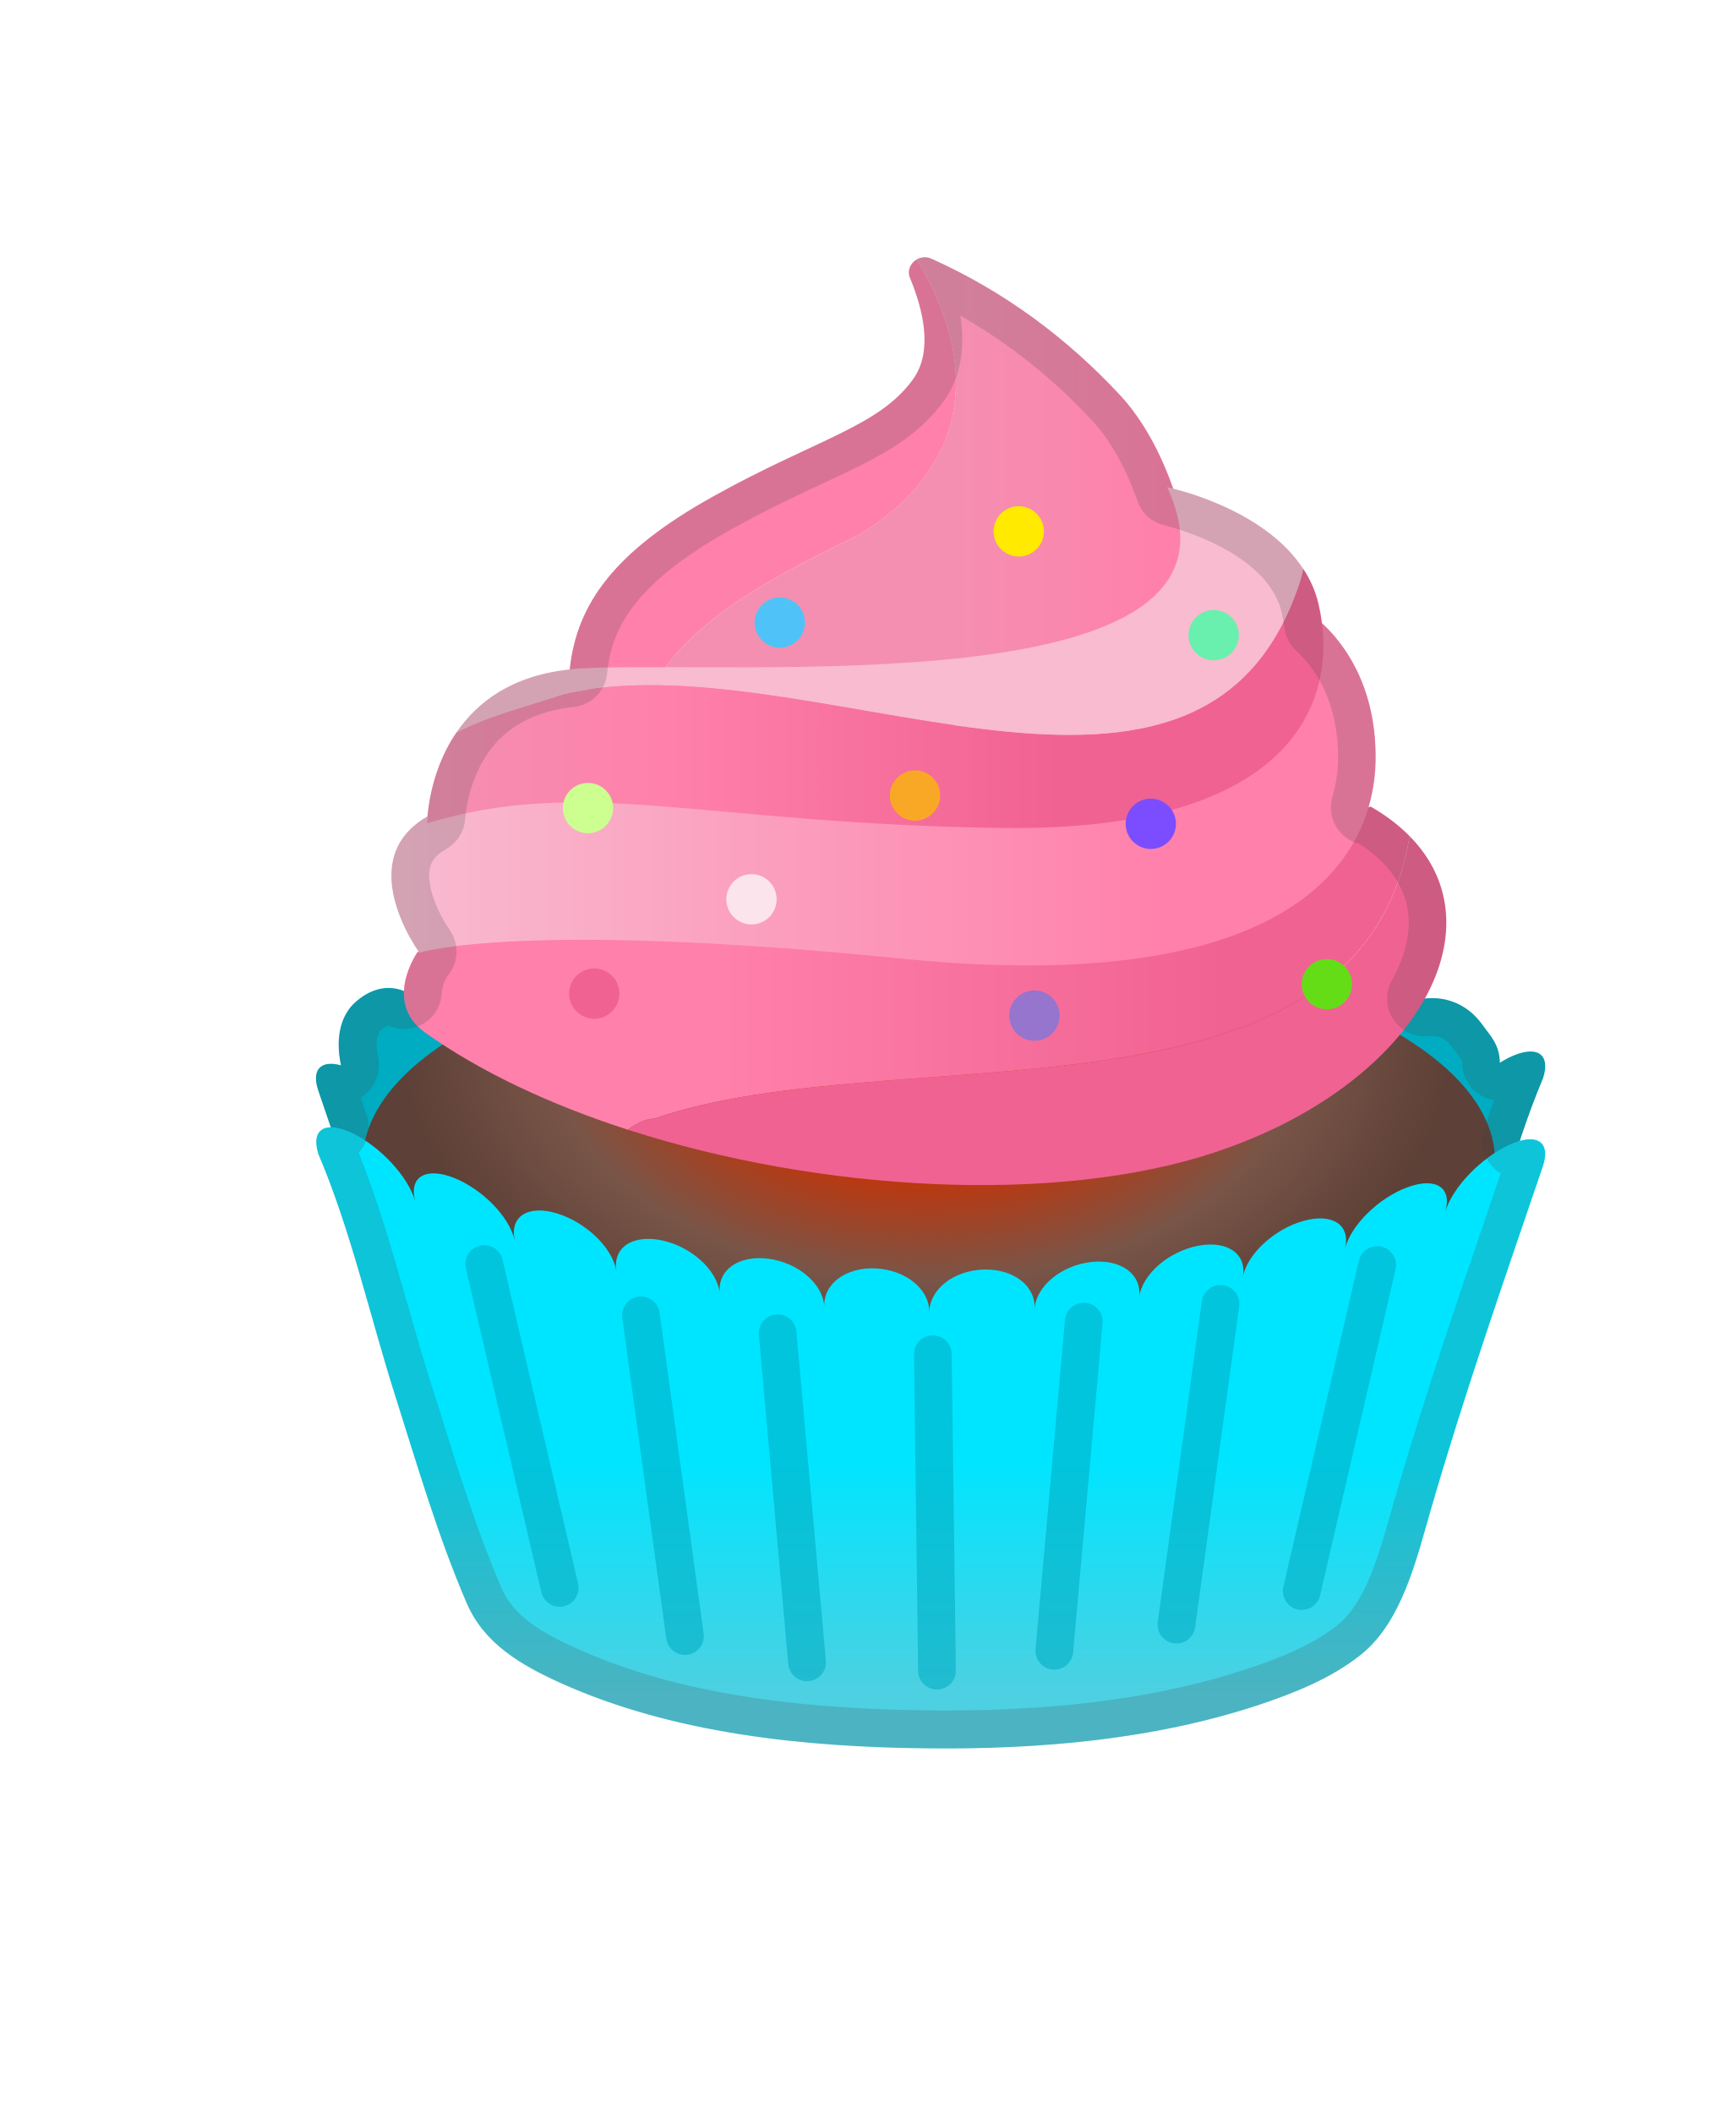
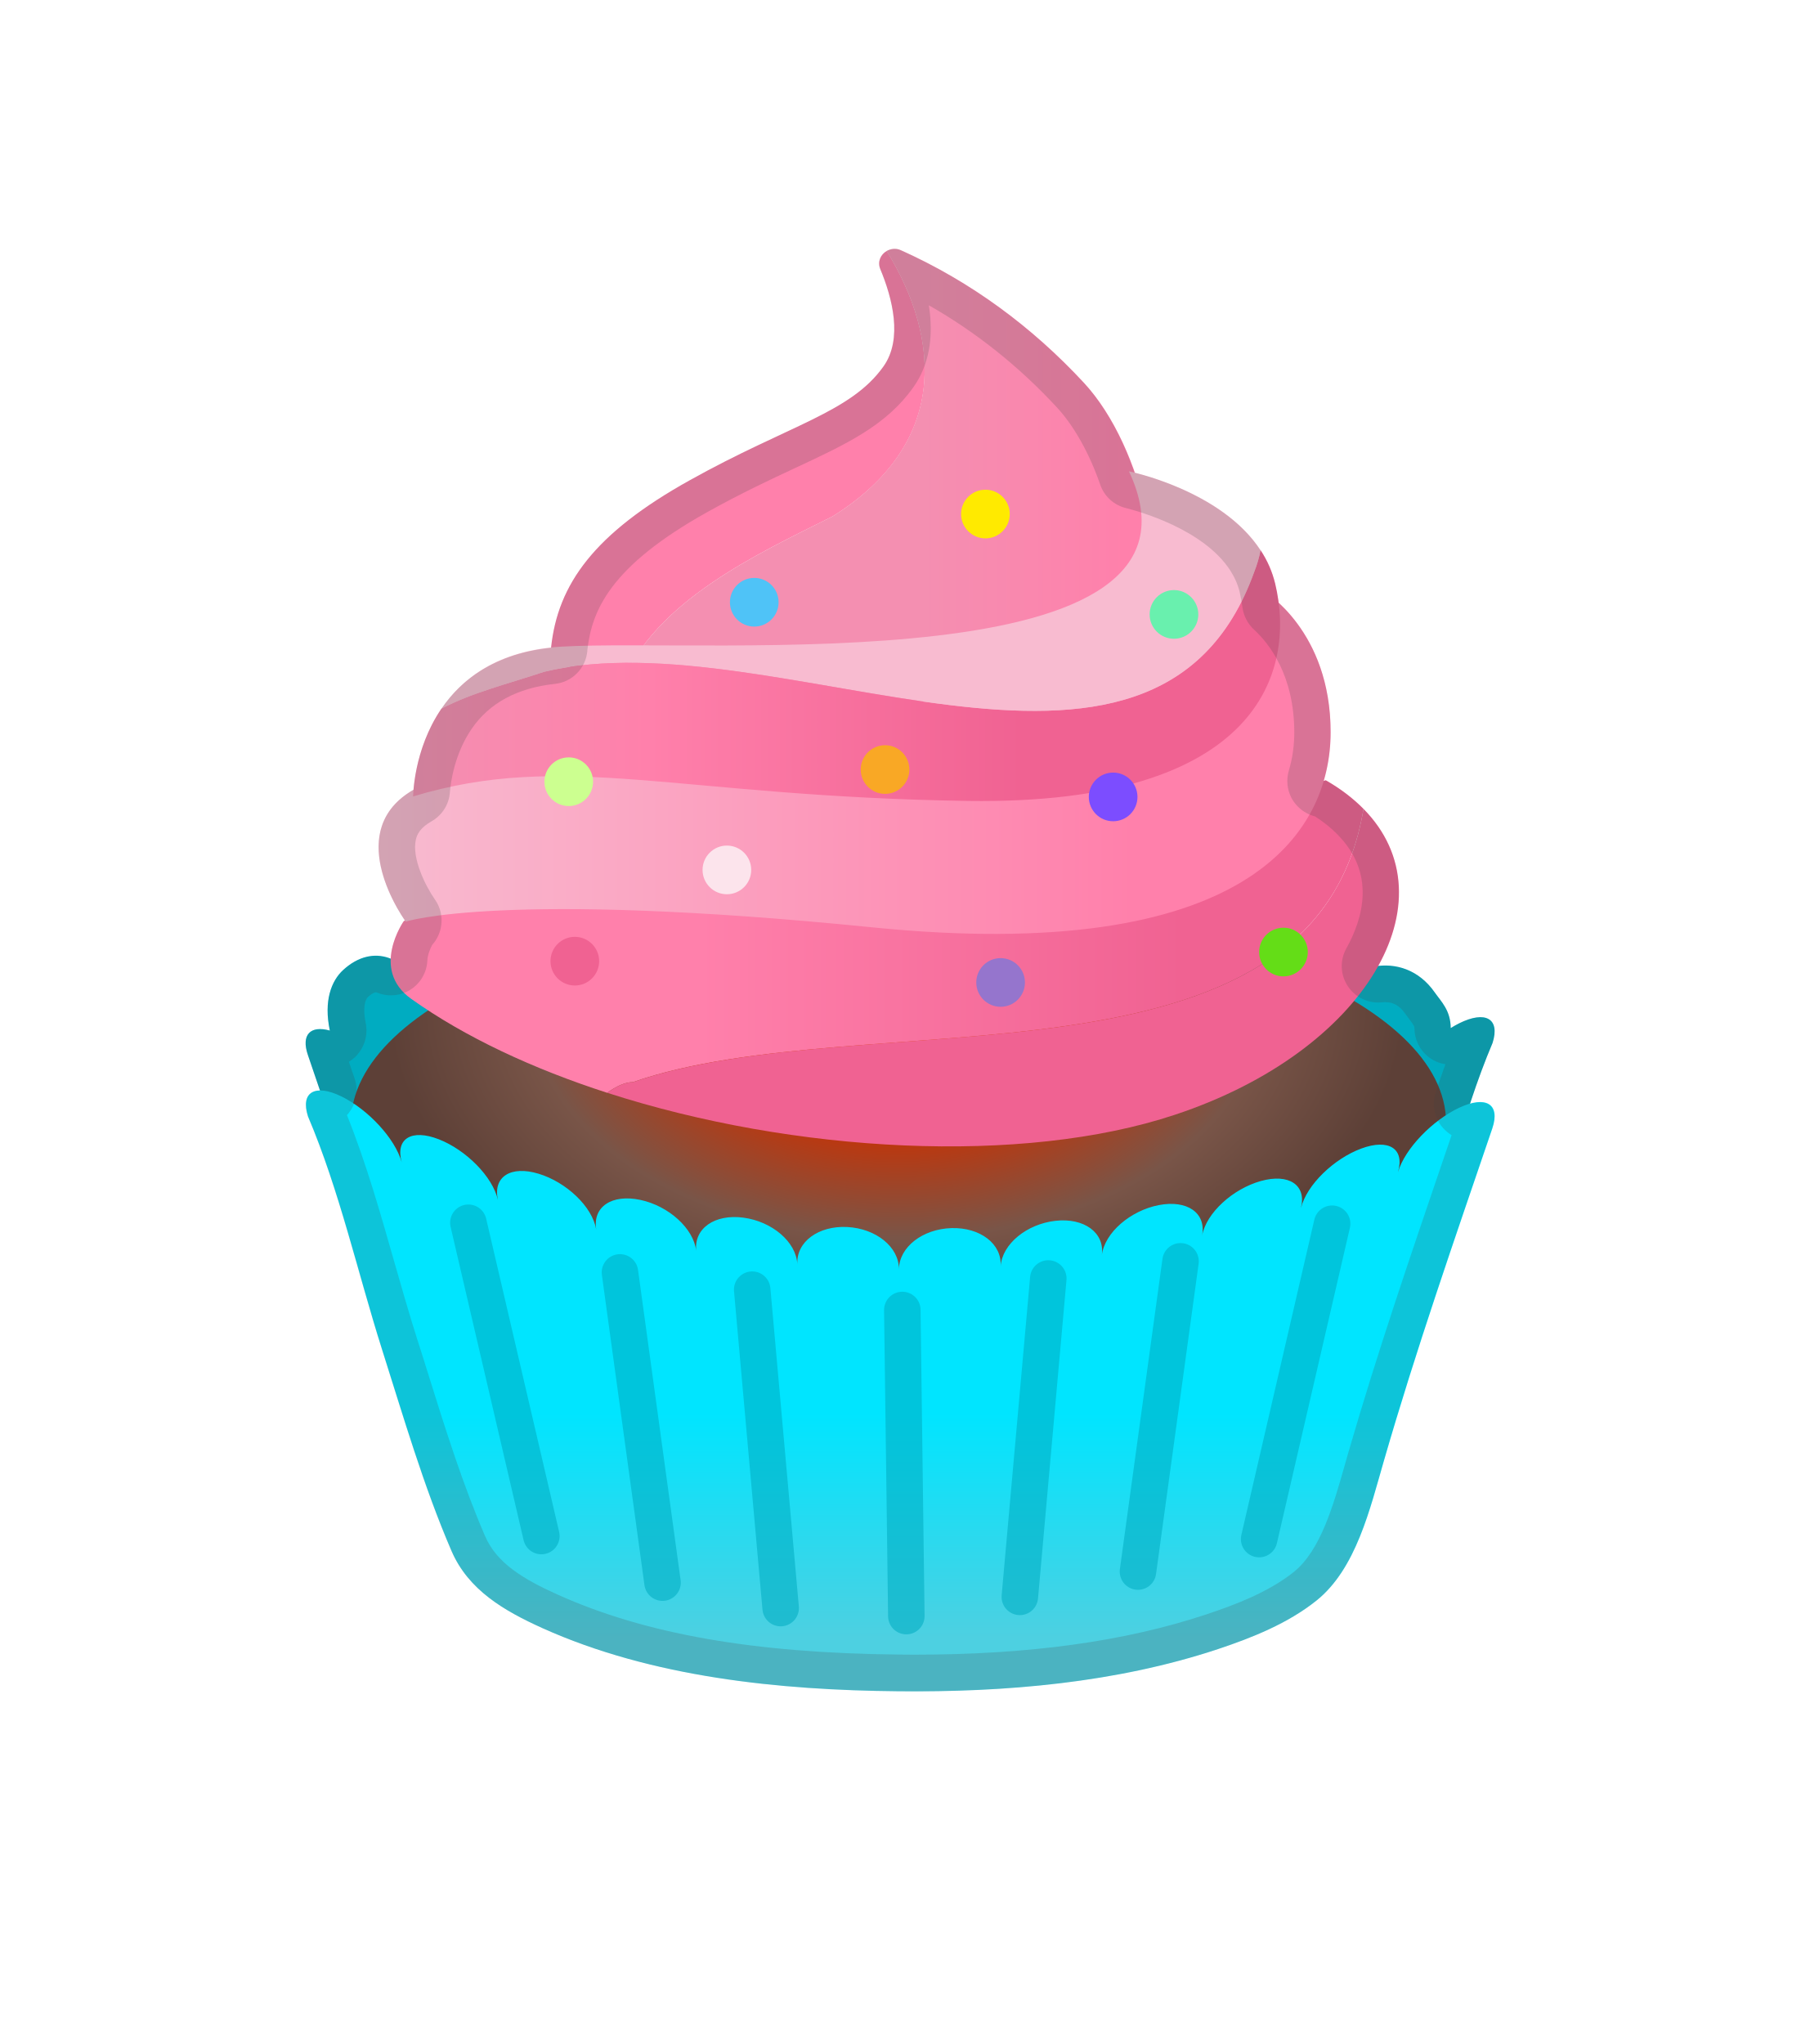
- <svg xmlns="http://www.w3.org/2000/svg" height="100" viewBox="-10 -15 138 168">
+ <svg xmlns="http://www.w3.org/2000/svg" height="100" viewBox="-10 -15 148 168">
  <path d="M109.94 69.11c-.23.11-.46.25-.69.39c-.01-1.46-.78-2.17-1.32-2.94c-2.6-3.72-7.62-2.31-9.1 1.11c-.2.47 3.06 4.72 2.92 5.18c-2.16.97-4.24 3.2-4.66 5.15c.43-2.01-1.07-2.95-3.34-2.2s-4.42 2.91-4.73 4.91c.32-2-1.3-3.09-3.62-2.53s-4.39 2.55-4.6 4.54c.21-1.99-1.53-3.24-3.87-2.89s-4.34 2.17-4.44 4.15c.09-1.99-1.75-3.4-4.11-3.27s-4.27 1.77-4.25 3.76c-.02-1.98-1.96-3.58-4.32-3.66s-4.18 1.37-4.05 3.36c-.13-1.99-2.17-3.76-4.51-4.06c-2.35-.3-4.06.98-3.82 2.97c-.24-1.99-2.36-3.94-4.68-4.45s-3.92.61-3.57 2.61c-.35-1.99-2.54-4.11-4.83-4.82c-2.29-.7-3.77.27-3.3 2.27c-.46-2-5.51-10.45-6.06-11.7c-1.48-3.42-4.33-4.5-6.77-2.28c-1 .91-1.62 2.56-1.11 4.99c-1.59-.44-2.38.33-1.8 2.02c3.17 9.26 6.3 18.68 8.9 28.15c1.11 4.05 2.26 9.3 5.52 12.32c2.34 2.16 5.26 3.66 8.07 4.87c8.39 3.6 17.7 4.7 26.37 4.76c9.28.06 21.08-2.18 29.29-6.85c3.11-1.76 6.07-3.81 7.46-7.26c2.29-5.72 3.95-11.72 5.7-17.46c1.99-6.52 3.49-13.44 6.07-19.53c.64-2-.58-2.69-2.75-1.61z" fill="#00ACC1" />
  <radialGradient id="a" cx="63.667" cy="67.667" r="26.685" gradientTransform="matrix(0 1 -1.5658 0 169.62 4)" gradientUnits="userSpaceOnUse">
    <stop stop-color="#E65100" offset="0" />
    <stop stop-color="#D84315" offset=".158" />
    <stop stop-color="#BF360C" offset=".407" />
    <stop stop-color="#795548" offset=".715" />
    <stop stop-color="#5D4037" offset=".999" />
  </radialGradient>
  <ellipse cx="63.86" cy="77.31" rx="45.01" ry="18.09" fill="url(#a)" />
  <linearGradient id="b" x1="22.114" x2="102.08" y1="61.979" y2="61.979" gradientUnits="userSpaceOnUse">
    <stop stop-color="#FF80AB" offset="0" />
    <stop stop-color="#FF80AB" offset=".317" />
    <stop stop-color="#F06292" offset=".816" />
    <stop stop-color="#F06292" offset="1" />
  </linearGradient>
  <path d="M102.08 51.48c-.84-.85-1.87-1.65-3.1-2.35c0 0-28.68 9.33-48.64 8.32s-17.02-3.19-27.16 3.27c0 0-2.77 3.96.61 6.37c4.42 3.15 10 5.75 16.12 7.73c.74-.54 1.48-.88 2.11-.88c19.03-6.61 56.05 1.77 60.06-22.46z" fill="url(#b)" />
  <path d="M102.08 51.48c-4.01 24.23-41.03 15.85-60.05 22.46c-.63 0-1.37.33-2.11.88c15.35 4.96 34.13 5.97 46.67 1.8c15.75-5.22 22.86-17.67 15.49-25.14z" fill="#F06292" />
  <linearGradient id="c" x1="21.117" x2="99.384" y1="47.691" y2="47.691" gradientUnits="userSpaceOnUse">
    <stop stop-color="#F8BBD0" offset=".003" />
    <stop stop-color="#FF80AB" offset=".792" />
    <stop stop-color="#FF80AB" offset="1" />
  </linearGradient>
  <path d="M93.95 33.63s5.43 3.22 5.43 11.55s-6.93 19.13-37.68 16.04c-30.48-3.07-38.35-.47-38.35-.47s-9.34-12.68 10.18-12.61c17.47.06 43.45 2.12 49.57-1.76c9.11-5.8 9.45-5.96 10.85-12.75z" fill="url(#c)" />
  <path d="M58.45 27.44c9.46-5.91 8.95-14.5 4.44-21.81c-.49.28-.78.87-.53 1.48c.99 2.38 1.87 5.74.27 8c-2.71 3.82-7.73 4.79-15.94 9.37C38.86 28.84 35.85 33 35.3 38.22c-.05.49.23.96.69 1.19c.88.44 2.56 1.16 5.1 1.82c2.76-6.83 11.07-10.65 17.36-13.79z" fill="#FF80AB" />
  <linearGradient id="d" x1="55.086" x2="87.012" y1="24.14" y2="24.14" gradientUnits="userSpaceOnUse">
    <stop stop-color="#F48FB1" offset="0" />
    <stop stop-color="#F48FB1" offset=".335" />
    <stop stop-color="#FF80AB" offset=".862" />
    <stop stop-color="#FF80AB" offset="1" />
  </linearGradient>
  <path d="M79.09 16.45c-4.23-4.56-9.23-8.28-15.02-10.88c-.42-.19-.85-.13-1.19.06c4.51 7.3 5.02 15.89-4.44 21.81c-6.28 3.14-14.59 6.96-17.36 13.79c2.76.72 6.54 1.37 11.46 1.52c12.06.36 28.31-.3 31.07-5.03c2.77-4.72.46-15.9-4.52-21.27z" fill="url(#d)" />
  <path d="M93.1 32c.23-.58.4-1.18.52-1.78c-3.24-4.96-10.82-6.48-10.82-6.48c8.22 17.5-34.56 13.69-46.68 14.41c-5.16.31-8.12 2.58-9.83 5.1c2.53-1.32 5.49-2.05 8.46-3.04C53.89 35.65 84.89 54.8 93.1 32z" fill="#F8BBD0" />
  <linearGradient id="e" x1="23.961" x2="95.222" y1="40.522" y2="40.522" gradientUnits="userSpaceOnUse">
    <stop stop-color="#F48FB1" offset="0" />
    <stop stop-color="#FF80AB" offset=".272" />
    <stop stop-color="#F06292" offset=".703" />
    <stop stop-color="#F06292" offset="1" />
  </linearGradient>
  <path d="M94.82 32.96a8.561 8.561 0 0 0-1.2-2.74c-.12.61-.29 1.2-.52 1.78c-8.21 22.8-39.21 3.65-58.36 8.21c-2.96.99-5.93 1.71-8.46 3.04c-2.31 3.39-2.32 7.21-2.32 7.21c12.47-3.78 21.67.02 45.64.37c23.97.33 26.94-10.71 25.22-17.87z" fill="url(#e)" />
  <linearGradient id="f" x1="64" x2="64" y1="83" y2="119.62" gradientUnits="userSpaceOnUse">
    <stop stop-color="#00E5FF" offset="0" />
    <stop stop-color="#00E5FF" offset=".497" />
    <stop stop-color="#4DD0E1" offset="1" />
  </linearGradient>
  <path d="M109.96 76.04c-2.19 1.02-4.48 3.36-5.05 5.31c.58-1.95-.77-2.78-3.01-1.95c-2.25.83-4.49 2.98-4.96 4.89c.47-1.91-1.01-2.86-3.3-2.22s-4.48 2.61-4.83 4.49c.36-1.88-1.24-2.96-3.56-2.51s-4.44 2.25-4.68 4.11c.25-1.86-1.47-3.08-3.81-2.82c-2.35.26-4.38 1.9-4.51 3.74c.13-1.84-1.68-3.21-4.04-3.14s-4.3 1.55-4.32 3.39c.02-1.84-1.89-3.36-4.25-3.48c-2.35-.12-4.2 1.21-4.1 3.06c-.09-1.85-2.09-3.52-4.44-3.83c-2.34-.31-4.08.88-3.87 2.74c-.21-1.86-2.28-3.71-4.6-4.2s-3.93.55-3.62 2.44c-.32-1.89-2.46-3.9-4.74-4.59s-3.77.24-3.34 2.16c-.43-1.92-2.63-4.12-4.86-4.99s-3.59-.07-3.05 1.89c-.54-1.96-2.78-4.35-4.95-5.41s-3.39-.37-2.75 1.64c2.58 6.06 4.09 12.85 6.08 19.13c1.76 5.53 3.42 11.26 5.72 16.59c1.39 3.22 4.33 4.92 7.47 6.34c8.99 4.05 19.49 5.1 29.23 5.19c8.8.09 17.92-.68 26.31-3.47c2.82-.94 5.74-2.11 8.08-3.98c3.27-2.61 4.42-7.6 5.54-11.46c2.67-9.24 5.82-18.25 8.92-27.35c.68-2.02-.52-2.73-2.71-1.71z" fill="url(#f)" />
  <circle cx="36.75" cy="49.25" r="2" fill="#CCFF90" />
  <circle cx="49.75" cy="56.5" r="2" fill="#FCE4EC" />
  <circle cx="37.25" cy="64" r="2" fill="#F06292" />
  <circle cx="52" cy="34.5" r="2" fill="#4FC3F7" />
  <circle cx="62.75" cy="48.25" r="2" fill="#F9A825" />
  <circle cx="95.5" cy="63.25" r="2" fill="#64DD17" />
  <circle cx="71" cy="27.25" r="2" fill="#FFEA00" />
  <circle cx="81.5" cy="50.5" r="2" fill="#7C4DFF" />
  <circle cx="86.5" cy="35.5" r="2" fill="#69F0AE" />
  <circle cx="72.25" cy="65.75" r="2" fill="#9575CD" />
  <g fill="none" stroke="#00ACC1" stroke-linecap="round" stroke-linejoin="round" stroke-miterlimit="10" stroke-width="3">
    <path opacity=".56" d="M28.5 85.5l6 25.75" />
    <path opacity=".56" d="M99.5 85.58l-6 25.92" />
  </g>
  <g fill="none" stroke="#00ACC1" stroke-linecap="round" stroke-linejoin="round" stroke-miterlimit="10" stroke-width="3">
    <path opacity=".56" d="M40.96 89.58l3.5 25.5" />
    <path opacity=".56" d="M87.04 88.67l-3.5 25.5" />
  </g>
  <g fill="none" stroke="#00ACC1" stroke-linecap="round" stroke-linejoin="round" stroke-miterlimit="10" stroke-width="3">
    <path opacity=".56" d="M51.83 91l2.34 26.17" />
    <path opacity=".56" d="M76.17 90.08l-2.34 26.17" />
  </g>
  <path fill="none" opacity=".56" stroke="#00ACC1" stroke-linecap="round" stroke-linejoin="round" stroke-miterlimit="10" stroke-width="3" d="M64.17 92.67l.33 25.16" />
  <path d="M66.35 10.09c3.86 2.2 7.4 5.01 10.54 8.41c1.38 1.49 2.65 3.74 3.55 6.34c.33.96 1.13 1.68 2.11 1.92c1.04.26 6.35 1.72 8.56 5.1c.38.59.64 1.18.79 1.8c.09.39.17.82.23 1.26c.09.7.43 1.35.95 1.83c1.23 1.13 3.3 3.73 3.31 8.43c0 1.1-.15 2.16-.45 3.16c-.31 1.07-.02 2.22.78 2.99c.39.38.86.64 1.37.77c.7.45 1.33.95 1.86 1.5c3.13 3.17 2.12 6.83.72 9.35c-.55.98-.5 2.19.13 3.12c.56.84 1.5 1.33 2.49 1.33c.11 0 .23-.01.35-.02c.08-.01.17-.01.25-.01c.64 0 1.16.3 1.59.91c.12.17.24.33.37.5c.41.54.41.58.42.76c.01 1.08.61 2.08 1.56 2.6c.31.17.64.28.98.33c-.26.73-.53 1.5-.8 2.31c-.35 1.05-.09 2.21.68 3.01c.19.2.4.37.63.51l-.68 1.99c-2.66 7.8-5.42 15.86-7.77 23.97c-.11.36-.21.74-.32 1.12c-.94 3.31-2 7.07-4.21 8.83c-2.07 1.65-4.78 2.68-7.15 3.47c-6.73 2.24-14.59 3.32-24.03 3.32c-.43 0-.87 0-1.3-.01c-11.93-.12-20.84-1.69-28.03-4.93c-2.89-1.3-5.01-2.62-5.95-4.79c-1.85-4.27-3.3-8.92-4.71-13.43c-.3-.96-.6-1.93-.91-2.88c-.65-2.04-1.26-4.2-1.86-6.28c-1.14-4-2.31-8.12-3.88-12.03c.09-.09.17-.19.24-.3c.56-.78.7-1.79.39-2.7l-.39-1.14c-.03-.08-.05-.16-.08-.24c.18-.11.35-.24.5-.38a3.03 3.03 0 0 0 .88-2.81c-.24-1.14-.08-1.9.2-2.15c.3-.27.53-.37.64-.37c.01 0 .05 0 .11.03a2.982 2.982 0 0 0 2.75-.26c.82-.53 1.33-1.42 1.37-2.4c.02-.45.23-.95.39-1.26c.36-.4.61-.89.72-1.43c.16-.8-.01-1.64-.49-2.31c-.81-1.16-1.9-3.41-1.57-4.9c.09-.42.32-.97 1.3-1.53c.86-.49 1.42-1.37 1.5-2.36c.07-.89.39-3.18 1.78-5.22c1.45-2.13 3.76-3.38 6.85-3.71a2.987 2.987 0 0 0 2.67-2.72v-.06c.37-3.25 1.86-6.88 9.86-11.34c2.78-1.55 5.18-2.67 7.3-3.66c4.14-1.93 7.41-3.46 9.63-6.59c1.28-1.79 1.7-4.08 1.28-6.75M63.54 5.45c-.24 0-.46.07-.66.18c-.49.28-.78.87-.53 1.48c.99 2.38 1.87 5.74.27 8c-2.71 3.82-7.73 4.79-15.94 9.37C38.86 28.84 35.85 33 35.3 38.22v.02c-4.65.49-7.4 2.63-9.02 5.01c-1.78 2.62-2.19 5.49-2.29 6.66c-5.7 3.27-1.23 9.99-.7 10.75c-.04.02-.07.05-.11.07c0 0-.99 1.42-1.06 3.08c-.4-.16-.81-.24-1.23-.24c-.89 0-1.8.37-2.66 1.16c-1 .91-1.62 2.56-1.11 4.99c-.3-.08-.56-.12-.8-.12c-1.04 0-1.47.76-1 2.14c.33.96.65 1.93.98 2.89c-1 .01-1.43.75-1 2.12c2.58 6.06 4.09 12.85 6.08 19.13c1.76 5.53 3.42 11.26 5.72 16.59c1.39 3.22 4.33 4.92 7.47 6.34c8.99 4.05 19.49 5.1 29.23 5.19c.44 0 .89.01 1.33.01c8.38 0 17.01-.83 24.98-3.47c2.82-.94 5.74-2.11 8.08-3.98c3.27-2.61 4.42-7.6 5.54-11.46c2.67-9.24 5.82-18.25 8.92-27.35c.47-1.38.03-2.15-1.01-2.15c-.24 0-.51.04-.81.12c.56-1.7 1.16-3.36 1.84-4.97c.44-1.38.01-2.14-1-2.14c-.47 0-1.06.16-1.74.5c-.23.11-.46.25-.69.39c-.01-1.46-.78-2.17-1.32-2.94c-1.08-1.54-2.57-2.19-4.05-2.19c-.2 0-.4.01-.6.03c2.53-4.55 2.35-9.31-1.2-12.91c-.84-.85-1.87-1.65-3.1-2.35l-.17.05c.4-1.36.57-2.71.57-4.01c0-5.86-2.69-9.18-4.28-10.64c-.07-.54-.16-1.07-.29-1.58a8.561 8.561 0 0 0-1.2-2.74c-2.76-4.22-8.65-5.95-10.34-6.37c-.99-2.83-2.41-5.48-4.18-7.39c-4.23-4.56-9.23-8.28-15.02-10.88c-.16-.09-.34-.13-.52-.13z" fill="#424242" opacity=".2" />
</svg>
